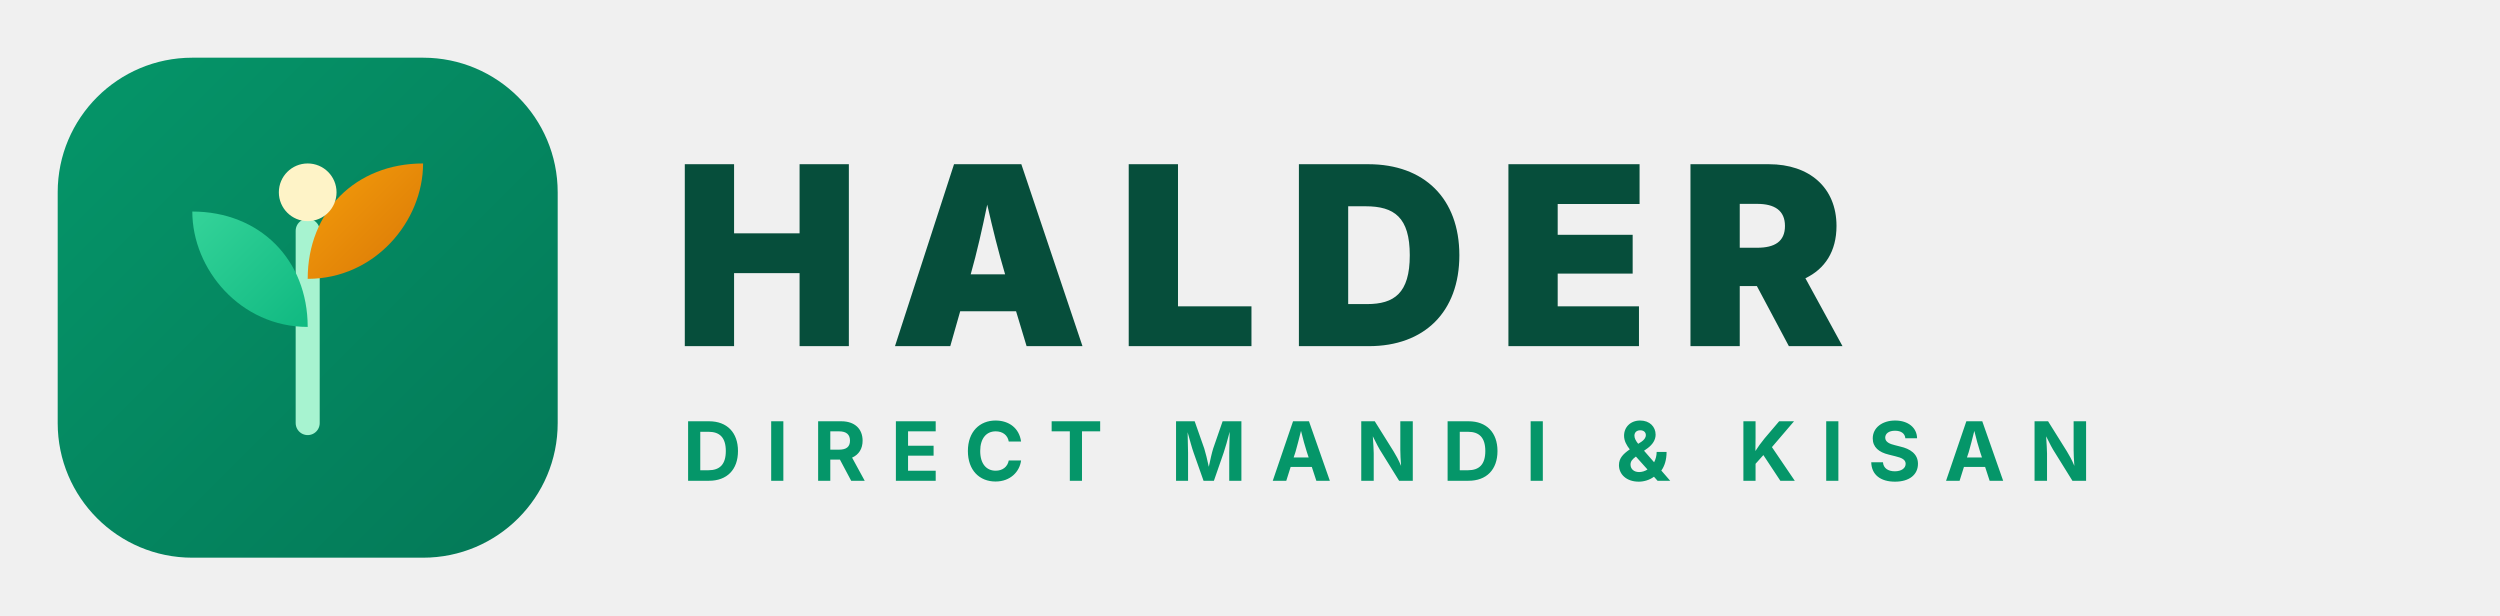
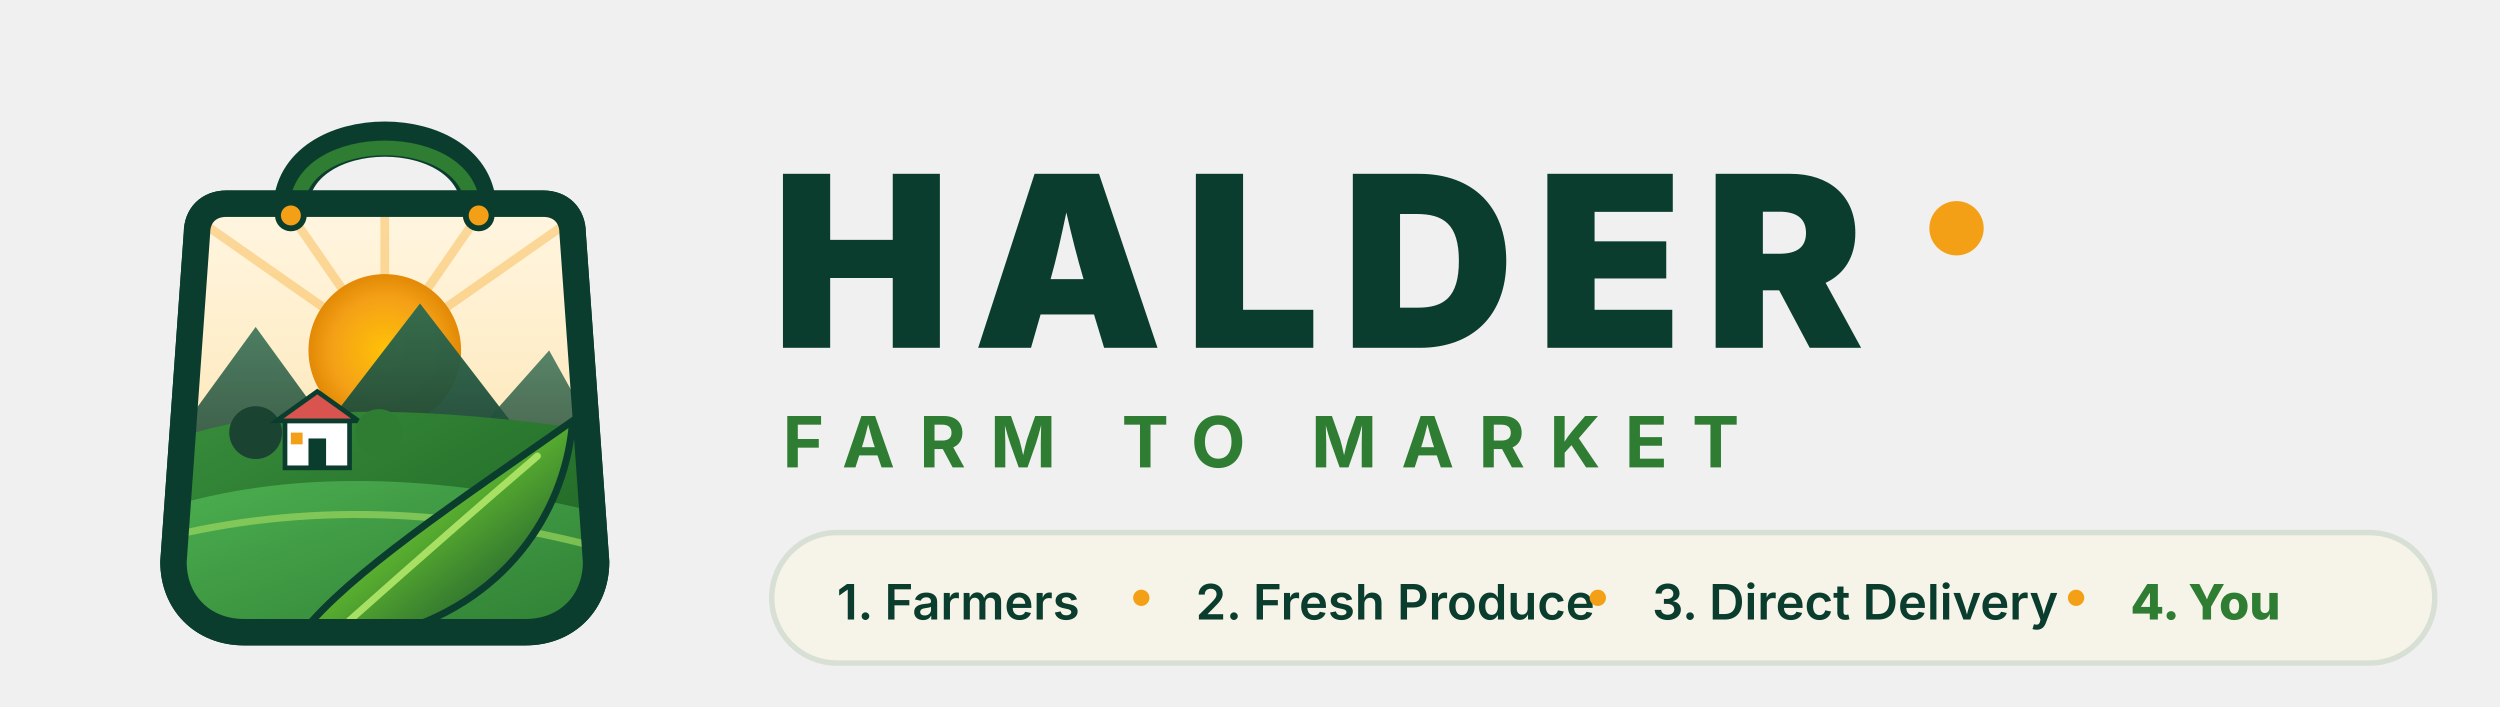
- <svg xmlns="http://www.w3.org/2000/svg" viewBox="0 0 260 64" fill="none">
+ <svg xmlns="http://www.w3.org/2000/svg" viewBox="0 0 460 130" fill="none" width="100%" height="100%">
  <defs>
-     <linearGradient id="logoBgGrad" x1="0%" y1="0%" x2="100%" y2="100%">
-       <stop offset="0%" stop-color="#059669" />
-       <stop offset="100%" stop-color="#047857" />
+     <linearGradient id="plSky" x1="0%" y1="0%" x2="0%" y2="100%">
+       <stop offset="0%" stop-color="#FFF8E7" />
+       <stop offset="60%" stop-color="#FEE7B8" />
+       <stop offset="100%" stop-color="#F9D48C" />
    </linearGradient>
-     <linearGradient id="logoGold" x1="0%" y1="0%" x2="100%" y2="100%">
-       <stop offset="0%" stop-color="#f59e0b" />
-       <stop offset="100%" stop-color="#d97706" />
+     <radialGradient id="plSun" cx="50%" cy="50%" r="50%">
+       <stop offset="0%" stop-color="#FFC107" />
+       <stop offset="70%" stop-color="#F4A017" />
+       <stop offset="100%" stop-color="#E28905" />
+     </radialGradient>
+     <linearGradient id="plMount" x1="0%" y1="0%" x2="0%" y2="100%">
+       <stop offset="0%" stop-color="#2D6A4F" />
+       <stop offset="100%" stop-color="#1B4332" />
    </linearGradient>
-     <linearGradient id="logoSprout" x1="0%" y1="0%" x2="100%" y2="100%">
-       <stop offset="0%" stop-color="#34d399" />
-       <stop offset="100%" stop-color="#10b981" />
+     <linearGradient id="plFieldBack" x1="0%" y1="0%" x2="100%" y2="100%">
+       <stop offset="0%" stop-color="#388E3C" />
+       <stop offset="100%" stop-color="#1B5E20" />
    </linearGradient>
+     <linearGradient id="plFieldFront" x1="0%" y1="0%" x2="100%" y2="100%">
+       <stop offset="0%" stop-color="#4CAF50" />
+       <stop offset="100%" stop-color="#2E7D32" />
+     </linearGradient>
+     <linearGradient id="plLeaf" x1="0%" y1="0%" x2="100%" y2="100%">
+       <stop offset="0%" stop-color="#A8E063" />
+       <stop offset="50%" stop-color="#56AB2F" />
+       <stop offset="100%" stop-color="#0B3D2E" />
+     </linearGradient>
+     <clipPath id="plBagInnerClip">
+       <path d="M 28 36 C 28 33, 30 31, 33 31 L 87 31 C 90 31, 92 33, 92 36 L 96 92 C 96 99, 91 104, 84 104 L 36 104 C 29 104, 24 99, 24 92 Z" />
+     </clipPath>
  </defs>
-   <g transform="translate(6, 6)">
-     <rect width="52" height="52" rx="14" fill="url(#logoBgGrad)" />
-     <path d="M26 38V18" stroke="#a7f3d0" stroke-width="2.5" stroke-linecap="round" />
-     <path d="M26 28C19 28 14 22 14 16C21 16 26 21 26 28Z" fill="url(#logoSprout)" />
-     <path d="M26 23C33 23 38 17 38 11C31 11 26 16 26 23Z" fill="url(#logoGold)" />
-     <circle cx="26" cy="14" r="3" fill="#fef3c7" />
+   <g transform="translate(6, 4) scale(1.08)">
+     <path d="M 44 32 C 44 16, 76 16, 76 32" stroke="#0B3D2E" stroke-width="6" stroke-linecap="round" fill="none" />
+     <path d="M 45 32 C 45 18, 75 18, 75 32" stroke="#2E7D32" stroke-width="2.5" stroke-linecap="round" fill="none" />
+     <path d="M 28 36 C 28 33, 30 31, 33 31 L 87 31 C 90 31, 92 33, 92 36 L 96 92 C 96 99, 91 104, 84 104 L 36 104 C 29 104, 24 99, 24 92 Z" fill="#F6F4E8" stroke="#0B3D2E" stroke-width="4.5" stroke-linejoin="round" />
+     <g clip-path="url(#plBagInnerClip)">
+       <rect x="20" y="25" width="80" height="85" fill="url(#plSky)" />
+       <g opacity="0.35" stroke="#F4A017" stroke-width="1.5">
+         <line x1="60" y1="56" x2="30" y2="35" />
+         <line x1="60" y1="56" x2="42" y2="30" />
+         <line x1="60" y1="56" x2="60" y2="28" />
+         <line x1="60" y1="56" x2="78" y2="30" />
+         <line x1="60" y1="56" x2="90" y2="35" />
+       </g>
+       <circle cx="60" cy="56" r="13" fill="url(#plSun)" />
+       <polygon points="22,74 38,52 54,74" fill="url(#plMount)" opacity="0.85" />
+       <polygon points="46,74 66,48 86,74" fill="url(#plMount)" opacity="0.95" />
+       <polygon points="72,74 88,56 98,74" fill="url(#plMount)" opacity="0.8" />
+       <path d="M 22 72 Q 46 62 98 70 L 98 106 L 22 106 Z" fill="url(#plFieldBack)" />
+       <g transform="translate(36, 63)">
+         <circle cx="2" cy="7" r="4.5" fill="#1B4332" />
+         <rect x="7" y="5" width="11" height="8" fill="#FFFFFF" stroke="#0B3D2E" stroke-width="0.8" />
+         <polygon points="5.5,5 12.5,0 19.5,5" fill="#D9534F" stroke="#0B3D2E" stroke-width="0.8" />
+         <rect x="11" y="8" width="3" height="5" fill="#0B3D2E" />
+         <rect x="8" y="7" width="2" height="2" fill="#F4A017" />
+         <circle cx="23" cy="7" r="4" fill="#2E7D32" />
+       </g>
+       <path d="M 22 83 Q 54 73 98 84 L 98 106 L 22 106 Z" fill="url(#plFieldFront)" />
+       <path d="M 22 88 Q 58 79 98 90" stroke="#A8E063" stroke-width="1.2" opacity="0.6" fill="none" />
+       <path d="M 46 104 C 54 94, 72 82, 92 68 C 91 82, 82 98, 62 104 Z" fill="url(#plLeaf)" stroke="#0B3D2E" stroke-width="1.2" />
+       <path d="M 54 102 Q 72 86 86 74" stroke="#A8E063" stroke-width="1.2" stroke-linecap="round" fill="none" />
+     </g>
+     <path d="M 28 36 C 28 33, 30 31, 33 31 L 87 31 C 90 31, 92 33, 92 36 L 96 92 C 96 99, 91 104, 84 104 L 36 104 C 29 104, 24 99, 24 92 Z" stroke="#0B3D2E" stroke-width="4.5" fill="none" />
+     <circle cx="44" cy="33" r="2.2" fill="#F4A017" stroke="#0B3D2E" stroke-width="1" />
+     <circle cx="76" cy="33" r="2.2" fill="#F4A017" stroke="#0B3D2E" stroke-width="1" />
  </g>
-   <text x="70" y="36" font-family="-apple-system, BlinkMacSystemFont, 'Inter', 'Segoe UI', Roboto, sans-serif" font-size="26" font-weight="900" letter-spacing="3" fill="#064e3b">HALDER</text>
-   <text x="71" y="50" font-family="-apple-system, BlinkMacSystemFont, 'Inter', 'Segoe UI', Roboto, sans-serif" font-size="8.5" font-weight="700" letter-spacing="2.5" fill="#059669">DIRECT MANDI &amp; KISAN</text>
+   <g transform="translate(142, 20)">
+     <text x="0" y="44" font-family="'Montserrat', 'Inter', system-ui, sans-serif" font-weight="900" font-size="44" letter-spacing="4" fill="#0B3D2E">
+       HALDER
+     </text>
+     <circle cx="218" cy="22" r="5" fill="#F4A017" />
+     <text x="2" y="66" font-family="'Inter', system-ui, sans-serif" font-weight="700" font-size="13" letter-spacing="4.5" fill="#2E7D32">
+       FARM TO MARKET
+     </text>
+     <g transform="translate(0, 78)">
+       <rect x="0" y="0" width="306" height="24" rx="12" fill="#F6F4E8" stroke="#D8DFD5" stroke-width="1" />
+       <text x="12" y="16" font-family="'Inter', system-ui, sans-serif" font-weight="600" font-size="9" fill="#0B3D2E">1. Farmers</text>
+       <circle cx="68" cy="12" r="1.5" fill="#F4A017" />
+       <text x="78" y="16" font-family="'Inter', system-ui, sans-serif" font-weight="600" font-size="9" fill="#0B3D2E">2. Fresh Produce</text>
+       <circle cx="152" cy="12" r="1.5" fill="#F4A017" />
+       <text x="162" y="16" font-family="'Inter', system-ui, sans-serif" font-weight="600" font-size="9" fill="#0B3D2E">3. Direct Delivery</text>
+       <circle cx="240" cy="12" r="1.5" fill="#F4A017" />
+       <text x="250" y="16" font-family="'Inter', system-ui, sans-serif" font-weight="800" font-size="9" fill="#2E7D32">4. You</text>
+     </g>
+   </g>
</svg>
